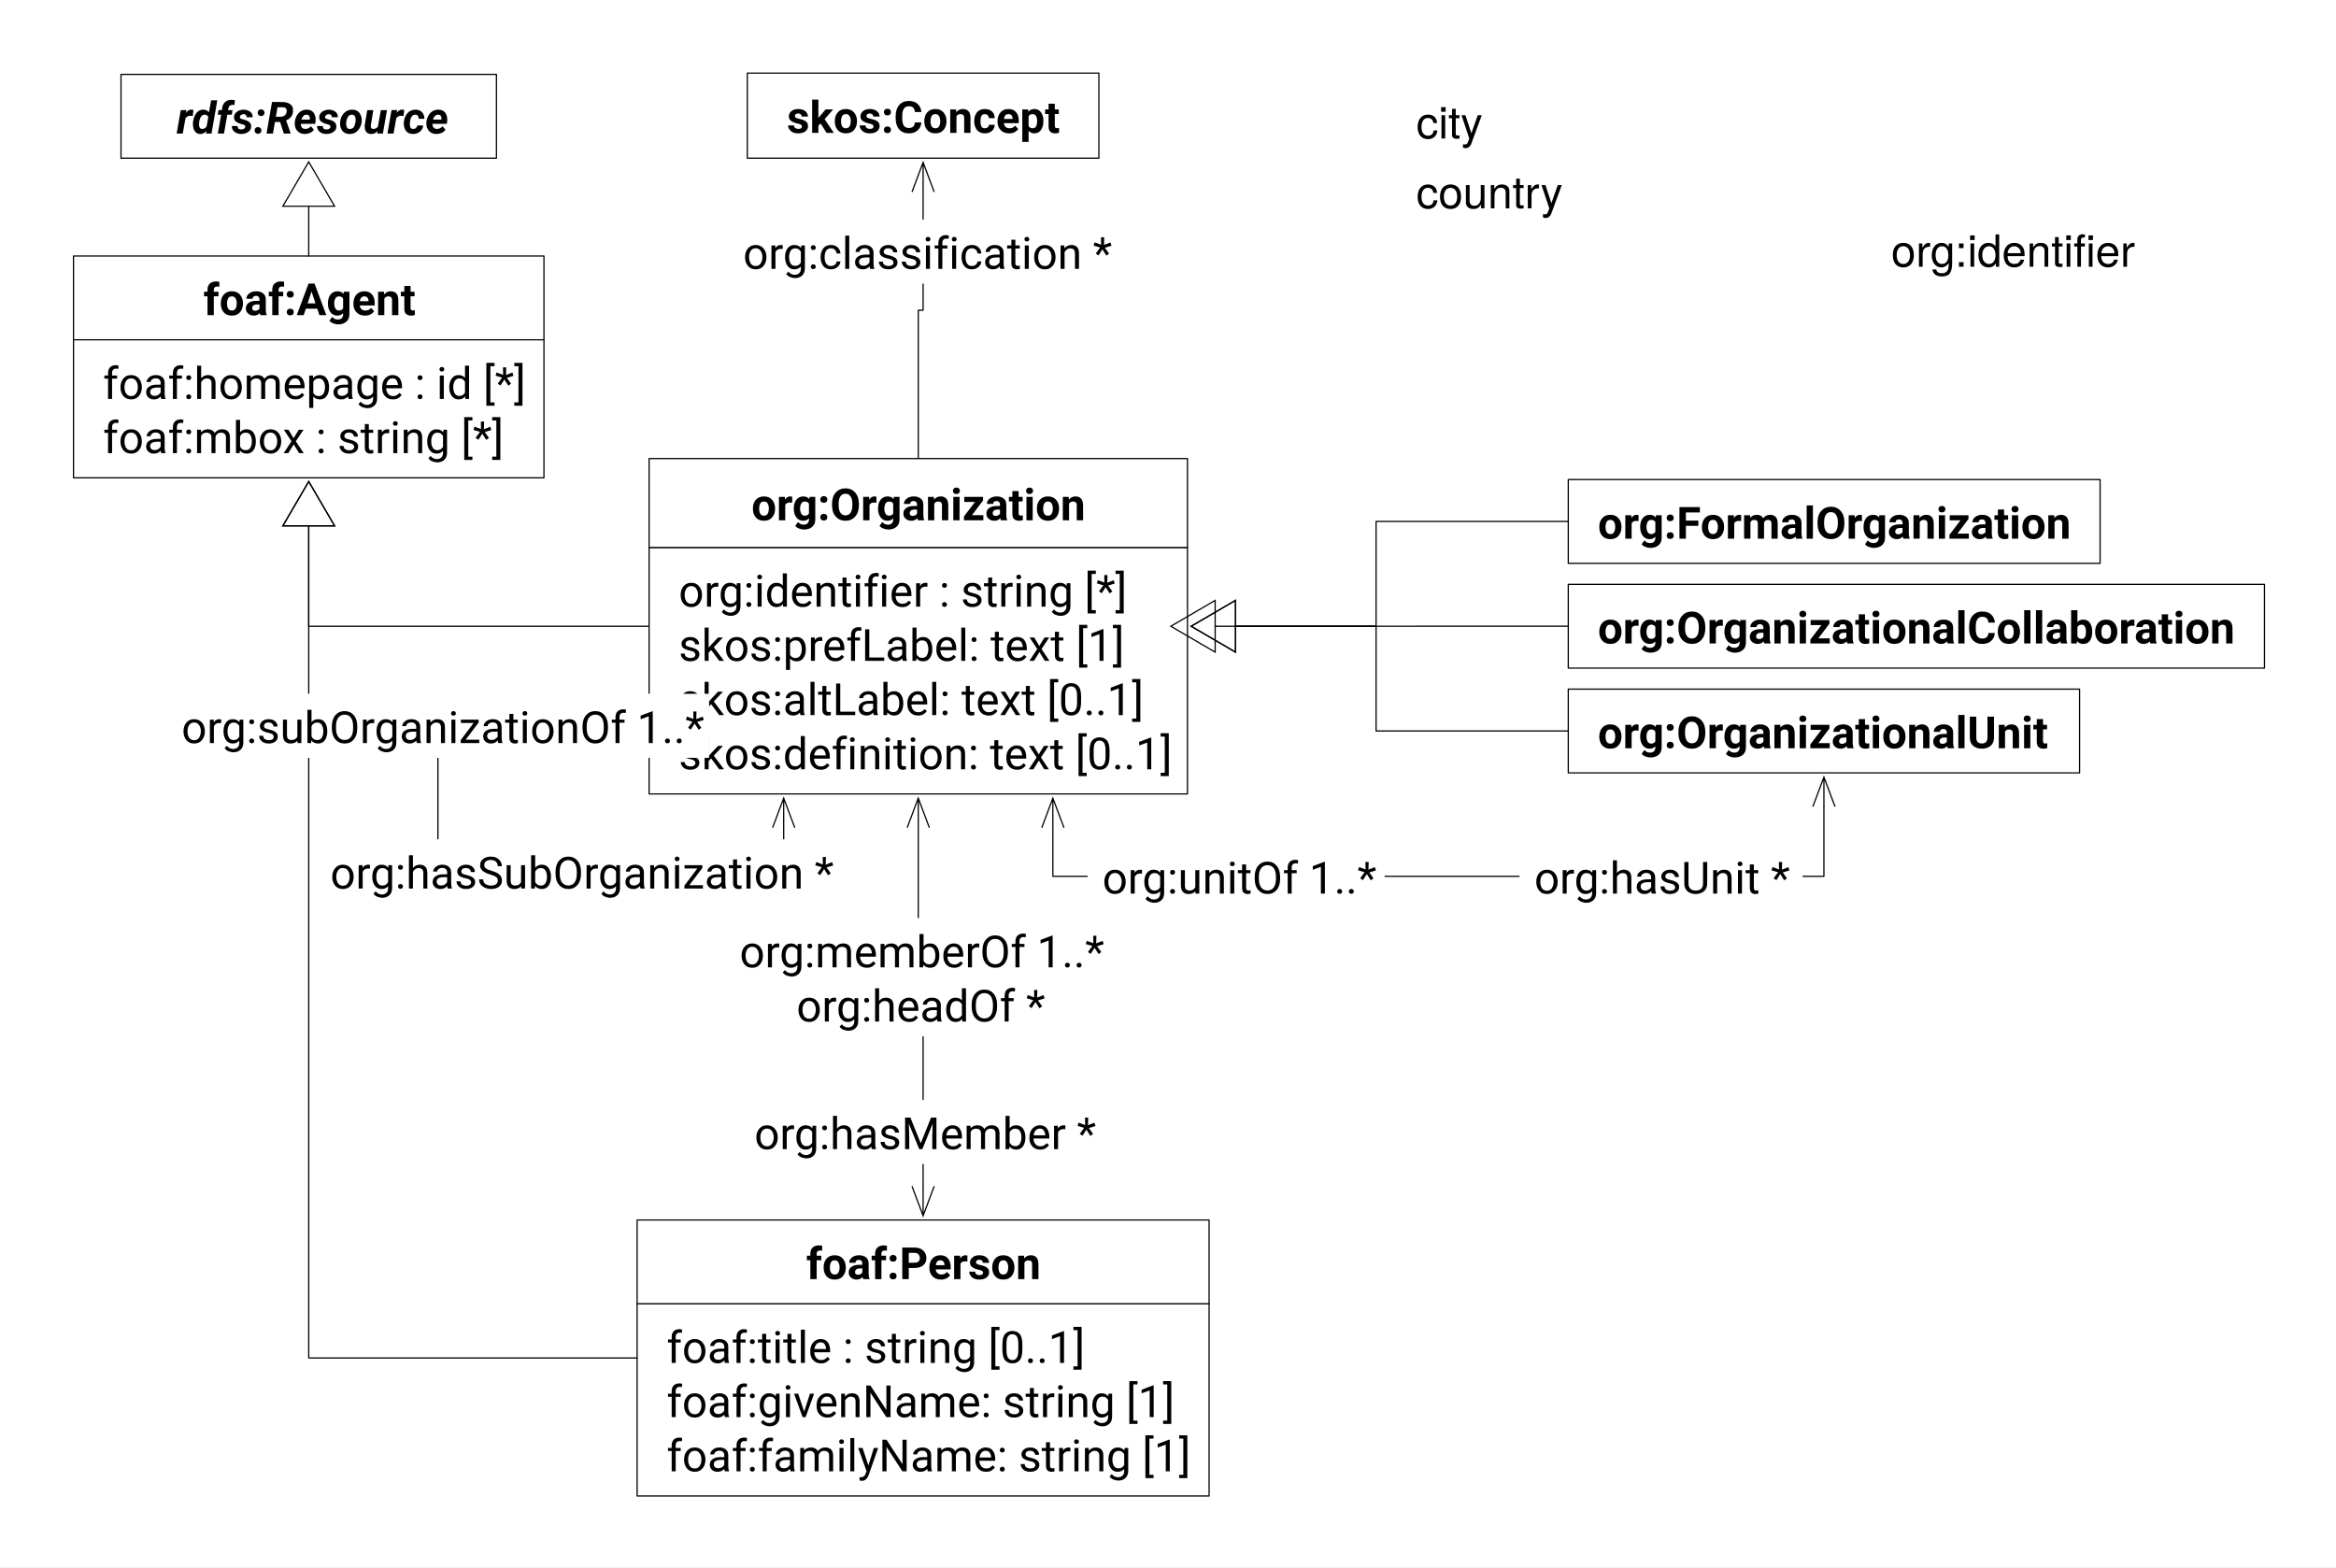
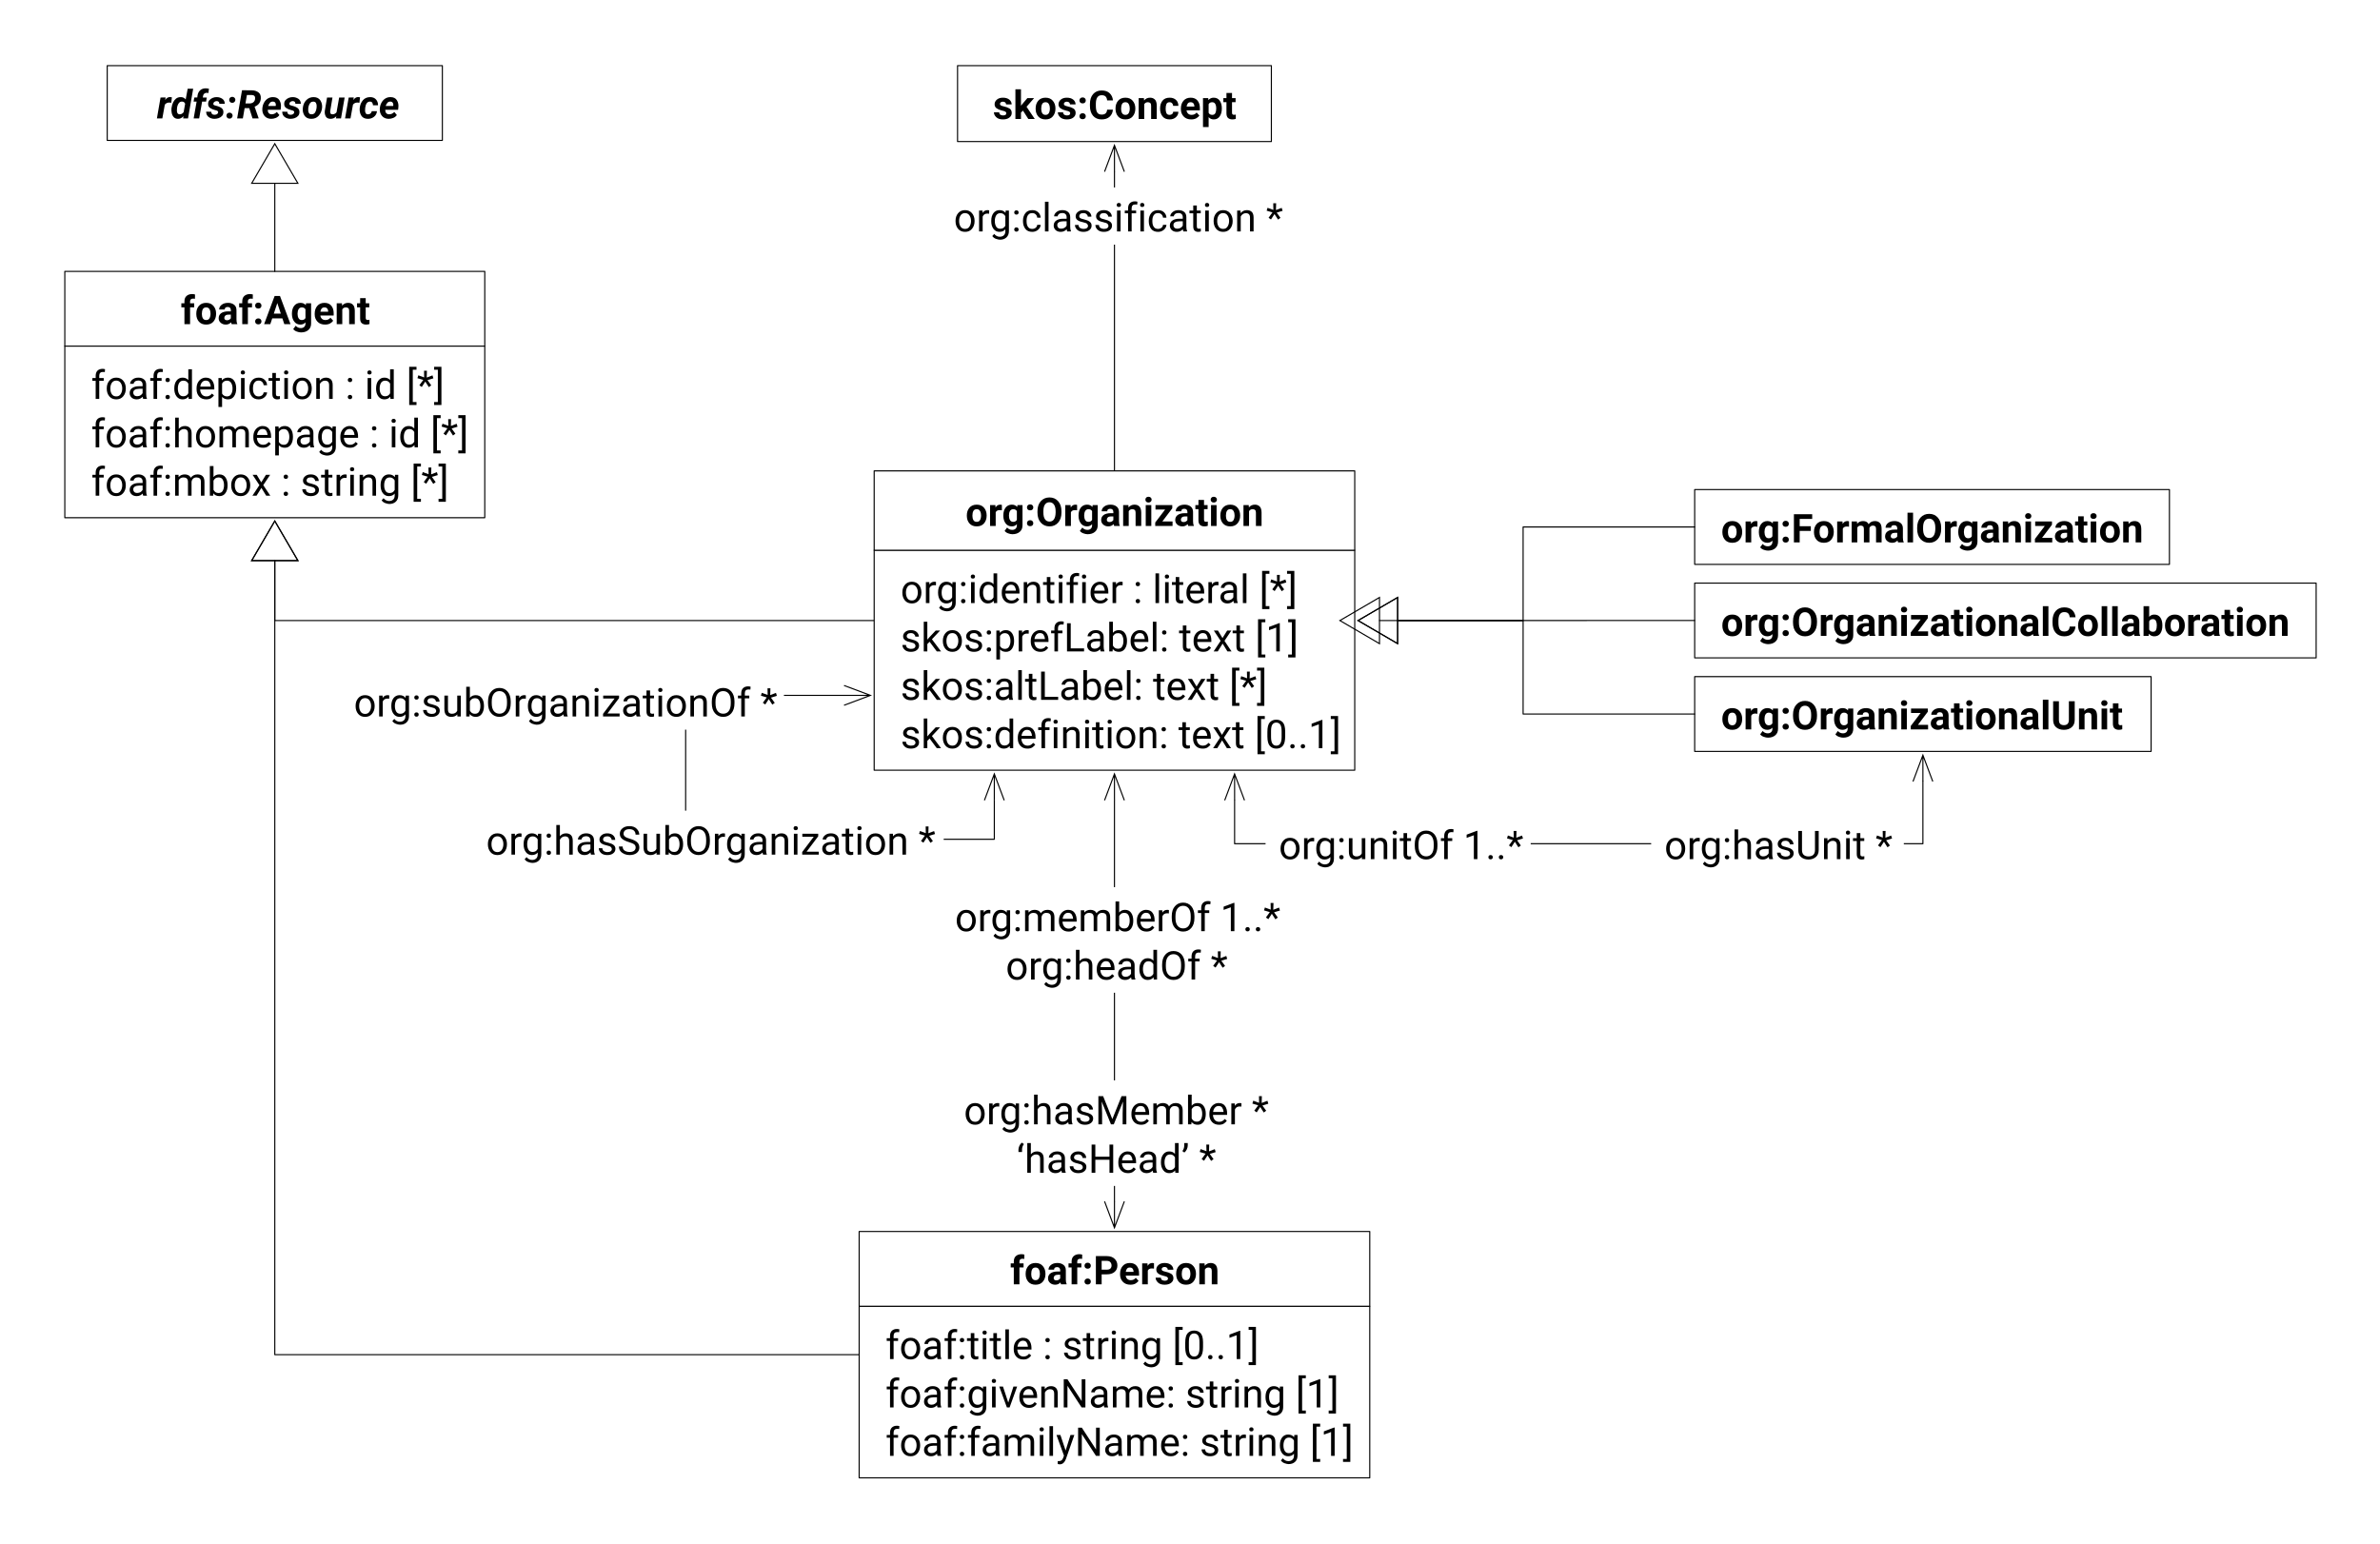
- <svg xmlns="http://www.w3.org/2000/svg" xmlns:xlink="http://www.w3.org/1999/xlink" version="1.1" viewBox="1238 9 474 318" width="474" height="318">
+ <svg xmlns="http://www.w3.org/2000/svg" xmlns:xlink="http://www.w3.org/1999/xlink" version="1.1" viewBox="1171 -5 541 351" width="541" height="351">
  <defs>
    <marker orient="auto" overflow="visible" markerUnits="strokeWidth" id="StickArrow_Marker" stroke-linejoin="miter" stroke-miterlimit="10" viewBox="-1 -10 26 20" markerWidth="26" markerHeight="20" color="black">
      <g>
        <path d="M 24 0 L 0 0 M 0 -9 L 24 0 L 0 9" fill="none" stroke="currentColor" stroke-width="1" />
      </g>
    </marker>
    <marker orient="auto" overflow="visible" markerUnits="strokeWidth" id="StickArrow_Marker_2" stroke-linejoin="miter" stroke-miterlimit="10" viewBox="-25 -10 26 20" markerWidth="26" markerHeight="20" color="black">
      <g>
        <path d="M -24 0 L 0 0 M 0 9 L -24 0 L 0 -9" fill="none" stroke="currentColor" stroke-width="1" />
      </g>
    </marker>
    <marker orient="auto" overflow="visible" markerUnits="strokeWidth" id="UMLInheritance_Marker" stroke-linejoin="miter" stroke-miterlimit="10" viewBox="-1 -22 38 44" markerWidth="38" markerHeight="44" color="black">
      <g>
        <path d="M 36 0 L 0 -21 L 0 21 Z" fill="none" stroke="currentColor" stroke-width="1" />
      </g>
    </marker>
  </defs>
-   <g id="agents" stroke-dasharray="none" fill-opacity="1" fill="none" stroke-opacity="1" stroke="none">
-     <rect fill="white" x="1238" y="9" width="474" height="318" />
+   <g id="agents" stroke-dasharray="none" stroke-opacity="1" fill="none" fill-opacity="1" stroke="none">
+     <rect fill="white" x="1171" y="-5" width="541" height="351" />
    <g id="agents_Layer_1">
      <g id="Group_67">
        <g id="Graphic_68">
          <a xlink:href="https://www.w3.org/TR/vocab-org/#class-organizationalunit">
            <rect x="1556.22" y="148.819" width="103.749" height="17" fill="white" />
            <rect x="1556.22" y="148.819" width="103.749" height="17" stroke="black" stroke-linecap="round" stroke-linejoin="round" stroke-width=".25" />
            <text transform="translate(1562.22 151.8189)" fill="black">
              <tspan font-family="Roboto" font-weight="bold" font-size="9" fill="black" x="0" y="9">
                                org:OrganizationalUnit
                            </tspan>
            </text>
          </a>
        </g>
      </g>
      <g id="Group_61">
        <g id="Graphic_62">
          <a xlink:href="https://www.w3.org/TR/vocab-org/#class-formalorganization">
            <rect x="1556.22" y="106.299" width="107.915" height="17" fill="white" />
            <rect x="1556.22" y="106.299" width="107.915" height="17" stroke="black" stroke-linecap="round" stroke-linejoin="round" stroke-width=".25" />
            <text transform="translate(1562.22 109.2992)" fill="black">
              <tspan font-family="Roboto" font-weight="bold" font-size="9" fill="black" x="0" y="9">
                                org:FormalOrganization
                            </tspan>
            </text>
          </a>
        </g>
      </g>
      <g id="Line_60">
        <path d="M 1608.095 172.669 L 1608.095 186.805 L 1451.638 186.805 L 1451.638 176.941" marker-end="url(#StickArrow_Marker)" marker-start="url(#StickArrow_Marker_2)" stroke="black" stroke-linecap="round" stroke-linejoin="round" stroke-width=".25" />
      </g>
      <g id="Graphic_59">
        <rect x="1458.678" y="180.305" width="60.268" height="13" fill="white" />
        <text transform="translate(1461.678 181.3047)" fill="black">
          <tspan font-family="Roboto" font-size="9" fill="black" x="0" y="9">org:unitOf 1..*</tspan>
        </text>
      </g>
      <g id="Graphic_58">
        <rect x="1546.328" y="180.305" width="57.429" height="13" fill="white" />
        <text transform="translate(1549.328 181.3047)" fill="black">
          <tspan font-family="Roboto" font-size="9" fill="black" x="0" y="9">org:hasUnit *</tspan>
        </text>
      </g>
      <g id="Group_55">
        <g id="Graphic_57">
-           <rect x="1367.277" y="273.535" width="116.062" height="39" fill="white" />
-           <rect x="1367.277" y="273.535" width="116.062" height="39" stroke="black" stroke-linecap="round" stroke-linejoin="round" stroke-width=".25" />
-           <text transform="translate(1373.277 276.5354)" fill="black">
+           <rect x="1366.297" y="291.961" width="116.062" height="39" fill="white" />
+           <rect x="1366.297" y="291.961" width="116.062" height="39" stroke="black" stroke-linecap="round" stroke-linejoin="round" stroke-width=".25" />
+           <text transform="translate(1372.297 294.9606)" fill="black">
            <tspan font-family="Roboto" font-size="9" fill="black" x="0" y="9">foaf:title : string [0..1]
                        </tspan>
            <tspan font-family="Roboto" font-size="9" fill="black" x="0" y="20">foaf:givenName: string [1]
                        </tspan>
            <tspan font-family="Roboto" font-size="9" fill="black" x="0" y="31">foaf:familyName: string
                            [1]
                        </tspan>
          </text>
        </g>
        <g id="Graphic_56">
          <a xlink:href="http://xmlns.com/foaf/spec/#term_Person">
-             <rect x="1367.277" y="256.535" width="116.062" height="17" fill="white" />
-             <rect x="1367.277" y="256.535" width="116.062" height="17" stroke="black" stroke-linecap="round" stroke-linejoin="round" stroke-width=".25" />
-             <text transform="translate(1401.6 259.5354)" fill="black">
+             <rect x="1366.297" y="274.961" width="116.062" height="17" fill="white" />
+             <rect x="1366.297" y="274.961" width="116.062" height="17" stroke="black" stroke-linecap="round" stroke-linejoin="round" stroke-width=".25" />
+             <text transform="translate(1400.62 277.9606)" fill="black">
              <tspan font-family="Roboto" font-weight="bold" font-size="9" fill="black" x="0" y="9">
                                foaf:Person
                            </tspan>
            </text>
          </a>
        </g>
      </g>
      <g id="Line_53">
-         <path d="M 1424.328 102.047 L 1424.328 71.947 L 1425.308 71.947 L 1425.308 47.944" marker-end="url(#StickArrow_Marker)" stroke="black" stroke-linecap="round" stroke-linejoin="round" stroke-width=".25" />
+         <line x1="1424.328" y1="102.047" x2="1424.328" y2="34.032" marker-end="url(#StickArrow_Marker)" stroke="black" stroke-linecap="round" stroke-linejoin="round" stroke-width=".25" />
      </g>
      <g id="Graphic_52">
-         <rect x="1385.779" y="53.551" width="79.059" height="13" fill="white" />
-         <text transform="translate(1388.779 54.55118)" fill="black">
+         <rect x="1384.799" y="37.615" width="79.059" height="13" fill="white" />
+         <text transform="translate(1387.799 38.61466)" fill="black">
          <tspan font-family="Roboto" font-size="9" fill="black" x="0" y="9">org:classification *</tspan>
        </text>
      </g>
      <g id="Group_49">
        <g id="Graphic_51">
          <a xlink:href="http://xmlns.com/foaf/0.1/#term_Agent">
-             <rect x="1252.913" y="60.945" width="95.461" height="17" fill="white" />
-             <rect x="1252.913" y="60.945" width="95.461" height="17" stroke="black" stroke-linecap="round" stroke-linejoin="round" stroke-width=".25" />
-             <text transform="translate(1279.278 63.94488)" fill="black">
+             <rect x="1185.732" y="56.693" width="95.461" height="17" fill="white" />
+             <rect x="1185.732" y="56.693" width="95.461" height="17" stroke="black" stroke-linecap="round" stroke-linejoin="round" stroke-width=".25" />
+             <text transform="translate(1212.097 59.69291)" fill="black">
              <tspan font-family="Roboto" font-weight="bold" font-size="9" fill="black" x="0" y="9">
                                foaf:Agent
                            </tspan>
            </text>
          </a>
        </g>
        <g id="Graphic_50">
-           <rect x="1252.913" y="77.945" width="95.461" height="28" fill="white" />
-           <rect x="1252.913" y="77.945" width="95.461" height="28" stroke="black" stroke-linecap="round" stroke-linejoin="round" stroke-width=".25" />
-           <text transform="translate(1258.913 80.94488)" fill="black">
-             <tspan font-family="Roboto" font-size="9" fill="black" x="0" y="9">foaf:homepage : id [*]
-                         </tspan>
-             <tspan font-family="Roboto" font-size="9" fill="black" x="0" y="20">foaf:mbox : string [*]
+           <rect x="1185.732" y="73.693" width="95.461" height="39" fill="white" />
+           <rect x="1185.732" y="73.693" width="95.461" height="39" stroke="black" stroke-linecap="round" stroke-linejoin="round" stroke-width=".25" />
+           <text transform="translate(1191.732 76.69291)" fill="black">
+             <tspan font-family="Roboto" font-size="9" fill="black" x="0" y="9">foaf:depiction : id [*]
+                         </tspan>
+             <tspan font-family="Roboto" font-size="9" fill="black" x="0" y="20">foaf:homepage : id [*]
+                         </tspan>
+             <tspan font-family="Roboto" font-size="9" fill="black" x="0" y="31">foaf:mbox : string [*]
                        </tspan>
          </text>
        </g>
      </g>
      <g id="Line_48">
-         <path d="M 1369.709 136.069 L 1300.644 136.069 L 1300.644 115.695" marker-end="url(#UMLInheritance_Marker)" stroke="black" stroke-linecap="round" stroke-linejoin="round" stroke-width=".25" />
+         <path d="M 1369.709 136.069 L 1233.463 136.069 L 1233.463 122.443" marker-end="url(#UMLInheritance_Marker)" stroke="black" stroke-linecap="round" stroke-linejoin="round" stroke-width=".25" />
      </g>
      <g id="Group_45">
        <g id="Graphic_47">
          <rect x="1369.709" y="120.091" width="109.238" height="50" fill="white" />
          <rect x="1369.709" y="120.091" width="109.238" height="50" stroke="black" stroke-linecap="round" stroke-linejoin="round" stroke-width=".25" />
          <text transform="translate(1375.709 123.091)" fill="black">
-             <tspan font-family="Roboto" font-size="9" fill="black" x="0" y="9">org:identifier : string [*]
+             <tspan font-family="Roboto" font-size="9" fill="black" x="0" y="9">org:identifier : literal
+                             [*]
                        </tspan>
            <tspan font-family="Roboto" font-size="9" fill="black" x="0" y="20">skos:prefLabel: text [1]
                        </tspan>
-             <tspan font-family="Roboto" font-size="9" fill="black" x="0" y="31">skos:altLabel: text [0..1]
+             <tspan font-family="Roboto" font-size="9" fill="black" x="0" y="31">skos:altLabel: text [*]
                        </tspan>
            <tspan font-family="Roboto" font-size="9" fill="black" x="0" y="42">skos:definition: text
                            [0..1]
                        </tspan>
          </text>
        </g>
        <g id="Graphic_46">
          <a xlink:href="https://www.w3.org/TR/vocab-org/#org:Organization">
            <rect x="1369.709" y="102.047" width="109.238" height="18.044" fill="white" />
            <rect x="1369.709" y="102.047" width="109.238" height="18.044" stroke="black" stroke-linecap="round" stroke-linejoin="round" stroke-width=".25" />
            <text transform="translate(1390.477 105.5691)" fill="black">
              <tspan font-family="Roboto" font-weight="bold" font-size="9" fill="black" x="0" y="9">
                                org:Organization
                            </tspan>
            </text>
          </a>
        </g>
      </g>
      <g id="Line_44">
        <path d="M 1556.22 114.799 L 1517.22 114.799 L 1517.22 136.069 L 1494.697 136.069 L 1484.572 136.069" marker-end="url(#UMLInheritance_Marker)" stroke="black" stroke-linecap="round" stroke-linejoin="round" stroke-width=".25" />
      </g>
      <g id="Line_43">
        <path d="M 1556.22 157.319 L 1517.22 157.319 L 1517.22 136.069 L 1488.697 136.069" marker-end="url(#UMLInheritance_Marker)" stroke="black" stroke-linecap="round" stroke-linejoin="round" stroke-width=".25" />
      </g>
      <g id="Line_42">
-         <path d="M 1425.308 249.685 L 1425.308 213.435 L 1424.328 213.435 L 1424.328 176.941" marker-end="url(#StickArrow_Marker)" marker-start="url(#StickArrow_Marker_2)" stroke="black" stroke-linecap="round" stroke-linejoin="round" stroke-width=".25" />
+         <line x1="1424.328" y1="268.111" x2="1424.328" y2="176.941" marker-end="url(#StickArrow_Marker)" marker-start="url(#StickArrow_Marker_2)" stroke="black" stroke-linecap="round" stroke-linejoin="round" stroke-width=".25" />
      </g>
      <g id="Graphic_41">
-         <rect x="1385.071" y="195.268" width="78.514" height="24" fill="white" />
-         <text transform="translate(1388.071 196.2678)" fill="black">
+         <rect x="1385.071" y="196.68" width="78.514" height="24" fill="white" />
+         <text transform="translate(1388.071 197.6798)" fill="black">
          <tspan font-family="Roboto" font-size="9" fill="black" x="0" y="9">org:memberOf 1..*</tspan>
          <tspan font-family="Roboto" font-size="9" fill="black" x="11.544" y="20">org:headOf *</tspan>
        </text>
      </g>
      <g id="Graphic_40">
-         <rect x="1388.073" y="232.163" width="74.471" height="13" fill="white" />
-         <text transform="translate(1391.073 233.1632)" fill="black">
+         <rect x="1387.093" y="240.599" width="74.471" height="24" fill="white" />
+         <text transform="translate(1390.093 241.5994)" fill="black">
          <tspan font-family="Roboto" font-size="9" fill="black" x="0" y="9">org:hasMember *</tspan>
+           <tspan font-family="Roboto" font-size="9" fill="black" x="11.993" y="20">‘hasHead’ *</tspan>
        </text>
      </g>
      <g id="Line_39">
-         <path d="M 1367.277 284.535 L 1300.644 284.535 L 1300.644 115.695" marker-end="url(#UMLInheritance_Marker)" stroke="black" stroke-linecap="round" stroke-linejoin="round" stroke-width=".25" />
+         <path d="M 1366.297 302.961 L 1233.463 302.961 L 1233.463 122.443" marker-end="url(#UMLInheritance_Marker)" stroke="black" stroke-linecap="round" stroke-linejoin="round" stroke-width=".25" />
      </g>
      <g id="Group_37">
        <g id="Graphic_38">
          <a xlink:href="concepts.svg">
-             <rect x="1389.64" y="23.833" width="71.337" height="17.261" fill="white" />
-             <rect x="1389.64" y="23.833" width="71.337" height="17.261" stroke="black" stroke-linecap="round" stroke-linejoin="round" stroke-width=".25" />
-             <text transform="translate(1397.66 26.96396)" fill="black">
+             <rect x="1388.66" y="9.921" width="71.337" height="17.261" fill="white" />
+             <rect x="1388.66" y="9.921" width="71.337" height="17.261" stroke="black" stroke-linecap="round" stroke-linejoin="round" stroke-width=".25" />
+             <text transform="translate(1396.68 13.05179)" fill="black">
              <tspan font-family="Roboto" font-weight="bold" font-size="9" fill="black" x="0" y="9">
                                skos:Concept
                            </tspan>
            </text>
          </a>
        </g>
      </g>
      <g id="Group_71">
        <g id="Graphic_72">
          <a xlink:href="resources.svg">
-             <rect x="1262.554" y="24.094" width="76.179" height="17" fill="white" />
-             <rect x="1262.554" y="24.094" width="76.179" height="17" stroke="black" stroke-linecap="round" stroke-linejoin="round" stroke-width=".25" />
-             <text transform="translate(1268.554 27.09449)" fill="black">
+             <rect x="1195.373" y="9.921" width="76.179" height="17" fill="white" />
+             <rect x="1195.373" y="9.921" width="76.179" height="17" stroke="black" stroke-linecap="round" stroke-linejoin="round" stroke-width=".25" />
+             <text transform="translate(1201.373 12.92126)" fill="black">
              <tspan font-family="Roboto" font-style="italic" font-weight="bold" font-size="9" fill="black" x="5.276" y="9">rdfs:Resource
                            </tspan>
            </text>
          </a>
        </g>
      </g>
      <g id="Line_69">
-         <path d="M 1300.644 60.945 L 1300.644 51.02 L 1300.644 50.844" marker-end="url(#UMLInheritance_Marker)" stroke="black" stroke-linecap="round" stroke-linejoin="round" stroke-width=".25" />
-       </g>
-       <g id="Graphic_73">
-         <text transform="translate(1525.37 28.09449)" fill="black">
-           <tspan font-family="Helvetica Neue" font-size="9" fill="black" x="6412648e-19" y="9">city</tspan>
-         </text>
-       </g>
-       <g id="Graphic_74">
-         <text transform="translate(1525.37 42.26772)" fill="black">
-           <tspan font-family="Helvetica Neue" font-size="9" fill="black" x="71409545e-20" y="9">country
-                     </tspan>
-         </text>
+         <line x1="1233.463" y1="56.693" x2="1233.463" y2="36.671" marker-end="url(#UMLInheritance_Marker)" stroke="black" stroke-linecap="round" stroke-linejoin="round" stroke-width=".25" />
      </g>
      <g id="Group_79">
        <g id="Graphic_80">
          <a xlink:href="https://www.w3.org/TR/vocab-org/#org:OrganizationalCollaboration">
            <rect x="1556.22" y="127.559" width="141.265" height="17" fill="white" />
            <rect x="1556.22" y="127.559" width="141.265" height="17" stroke="black" stroke-linecap="round" stroke-linejoin="round" stroke-width=".25" />
            <text transform="translate(1562.22 130.5591)" fill="black">
              <tspan font-family="Roboto" font-weight="bold" font-size="9" fill="black" x="0" y="9">
                                org:OrganizationalCollaboration
                            </tspan>
            </text>
          </a>
        </g>
      </g>
      <g id="Line_81">
        <path d="M 1397.019 176.941 L 1397.019 185.79 L 1326.857 185.79 L 1326.857 153.08 L 1362.859 153.08" marker-end="url(#StickArrow_Marker)" marker-start="url(#StickArrow_Marker_2)" stroke="black" stroke-linecap="round" stroke-linejoin="round" stroke-width=".25" />
      </g>
      <g id="Graphic_82">
-         <rect x="1271.83" y="149.766" width="110.054" height="13" fill="white" />
-         <text transform="translate(1274.83 150.7656)" fill="black">
-           <tspan font-family="Roboto" font-size="9" fill="black" x="0" y="9">org:subOrganizationOf 1..*
-                     </tspan>
+         <rect x="1248.427" y="147.875" width="100.768" height="13" fill="white" />
+         <text transform="translate(1251.427 148.8746)" fill="black">
+           <tspan font-family="Roboto" font-size="9" fill="black" x="0" y="9">org:subOrganizationOf *</tspan>
        </text>
      </g>
      <g id="Graphic_83">
-         <rect x="1302.021" y="179.29" width="107.013" height="13" fill="white" />
-         <text transform="translate(1305.021 180.2901)" fill="black">
+         <rect x="1278.5" y="179.29" width="107.013" height="13" fill="white" />
+         <text transform="translate(1281.5 180.2901)" fill="black">
          <tspan font-family="Roboto" font-size="9" fill="black" x="0" y="9">org:hasSubOrganization *</tspan>
-         </text>
-       </g>
-       <g id="Graphic_84">
-         <text transform="translate(1621.748 54.12069)" fill="black">
-           <tspan font-family="Helvetica Neue" font-size="9" fill="black" x="0" y="9">org:identifier</tspan>
        </text>
      </g>
      <g id="Line_86">
        <path d="M 1556.22 136.059 L 1545.22 136.059 L 1489.947 136.069 L 1488.697 136.069" marker-end="url(#UMLInheritance_Marker)" stroke="black" stroke-linecap="round" stroke-linejoin="round" stroke-width=".25" />
      </g>
    </g>
  </g>
</svg>
